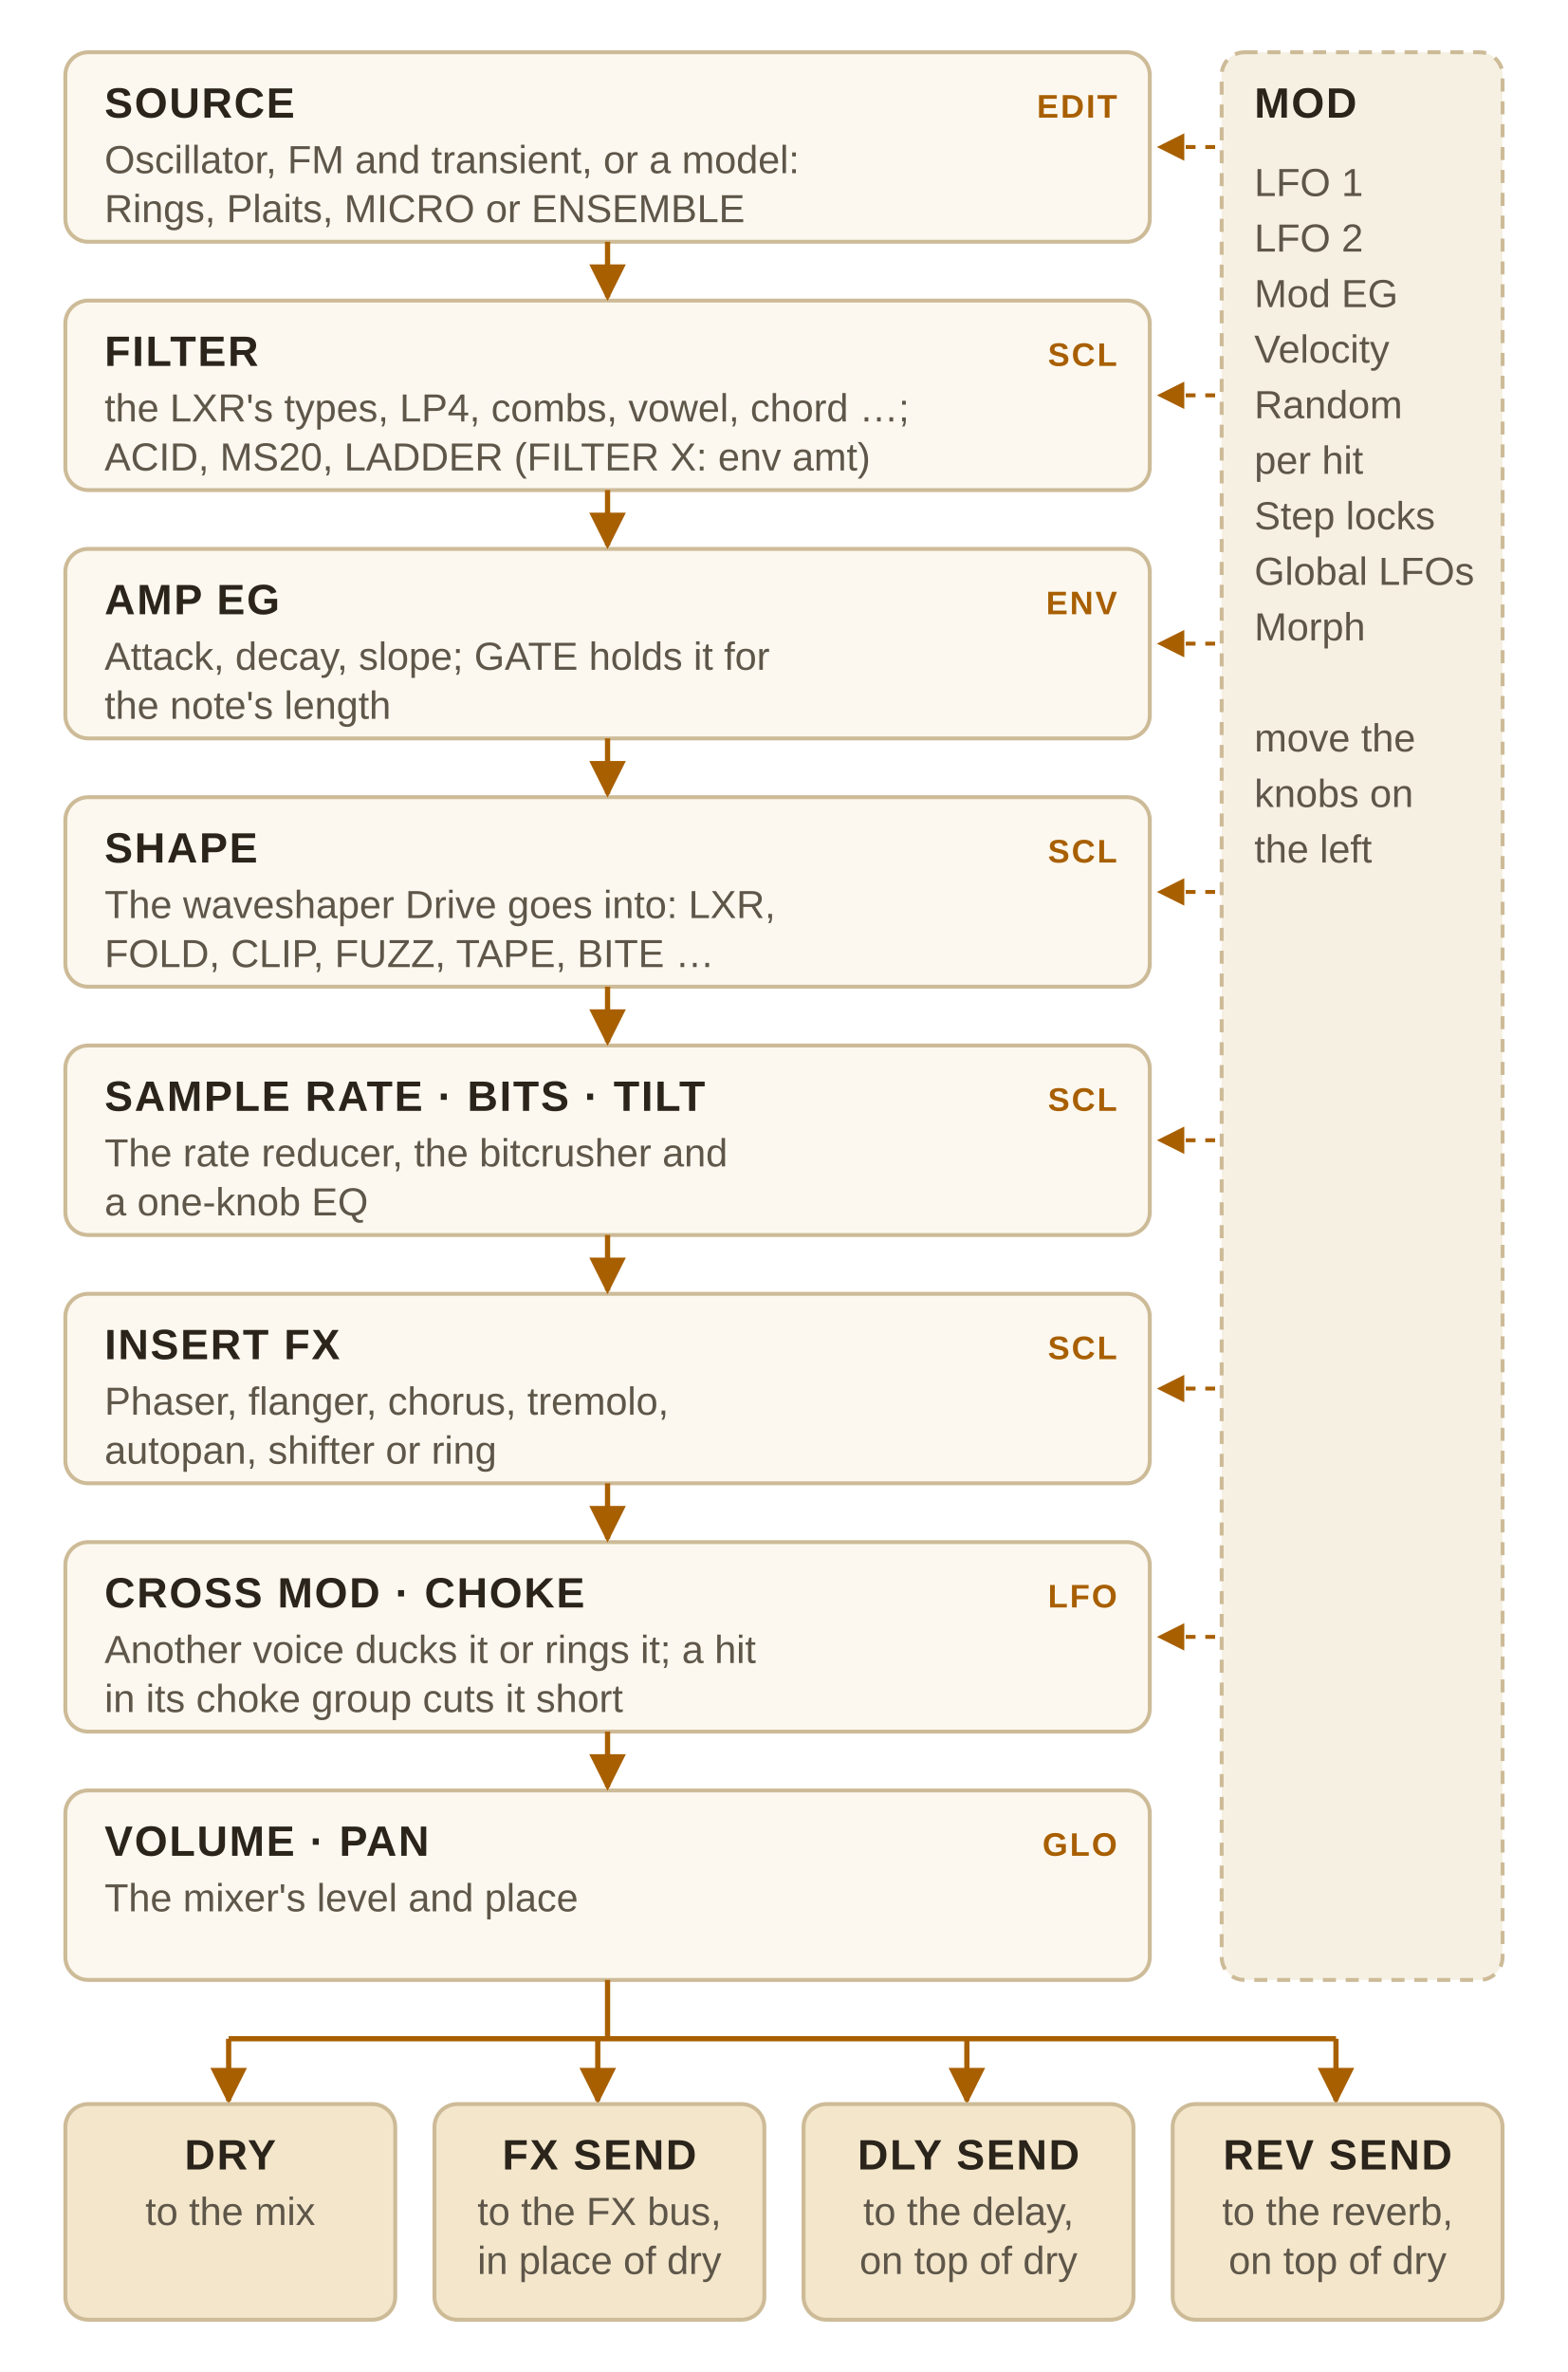
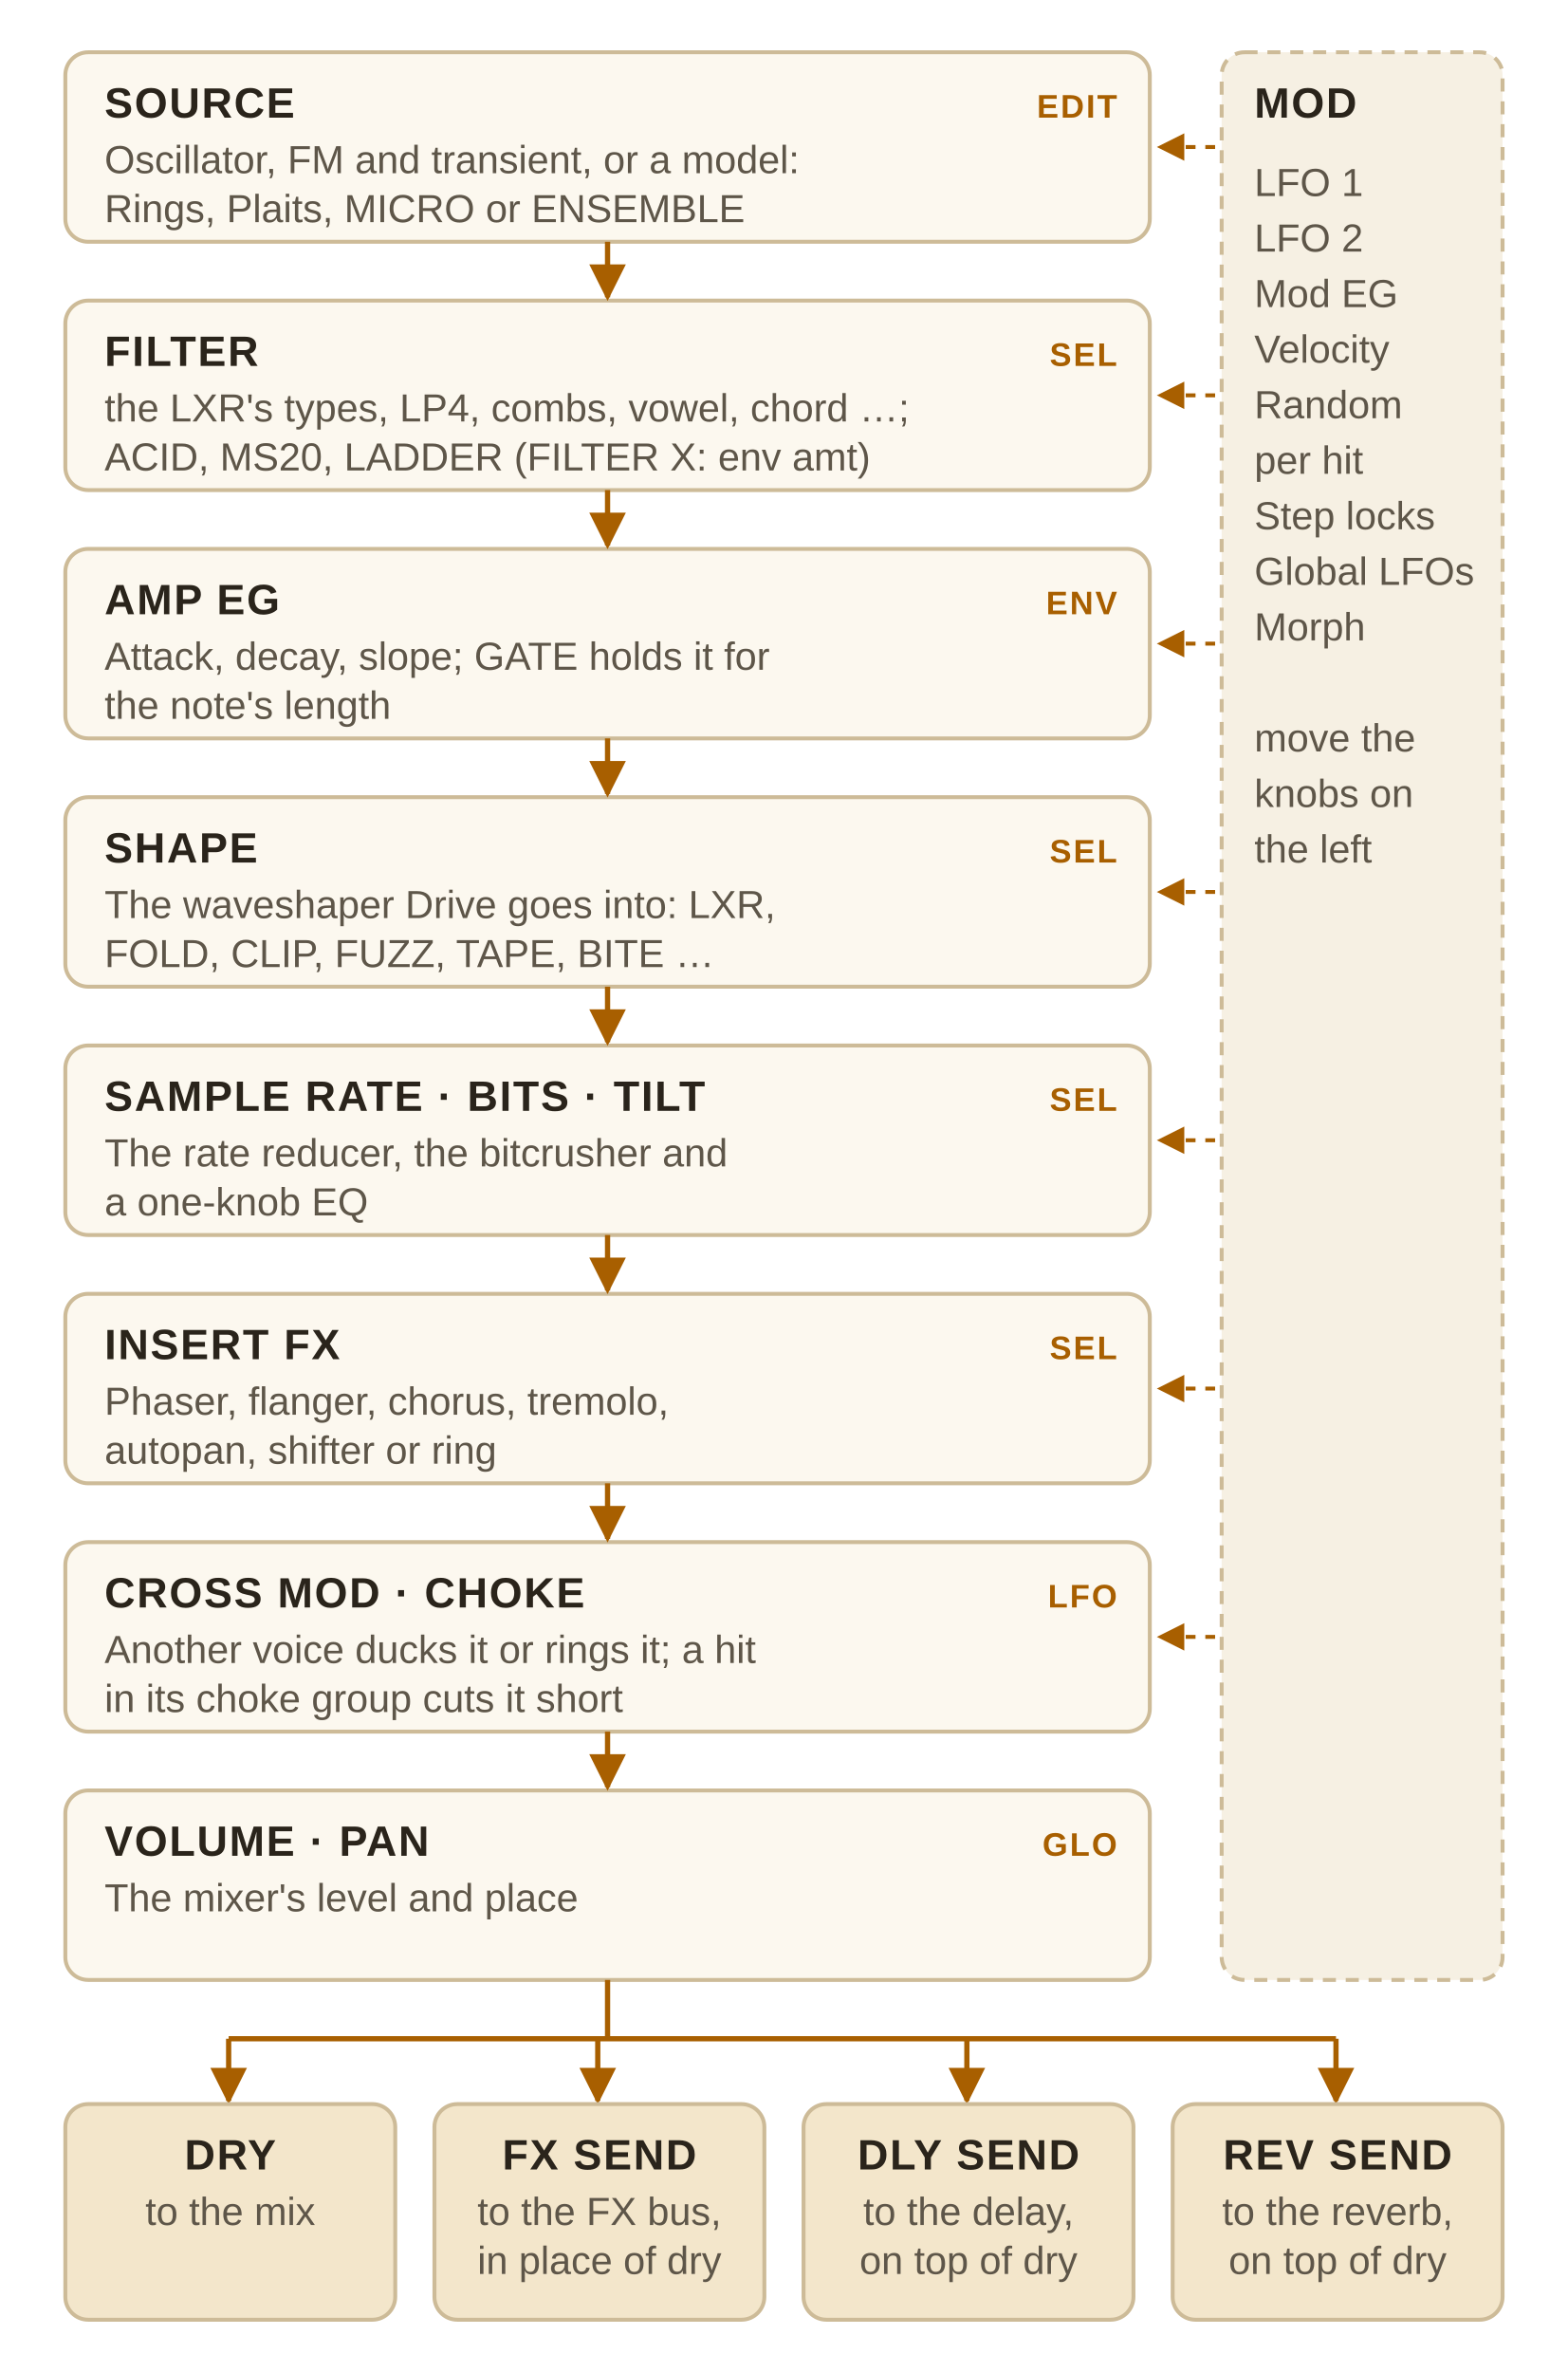
<svg xmlns="http://www.w3.org/2000/svg" viewBox="0 0 480 726" width="480" height="726" role="img" aria-label="Signal flow of one track: source, filter, amp EG, shape, sample rate, bits and tilt, insert FX, cross mod and choke, volume and pan, then dry, FX send, delay send and reverb send">
  <style>
.bx { fill: #fcf8ef; stroke: #cdbb98; stroke-width: 1.2; }
.bx.k { fill: #f3e6cb; }
.md { fill: #f6f0e3; stroke: #cdbb98; stroke-width: 1.2; stroke-dasharray: 4 3; }
.t { font: 700 13px -apple-system, BlinkMacSystemFont, "Segoe UI", "Helvetica Neue", Arial, sans-serif; fill: #2a241b; letter-spacing: .04em; }
.d { font: 12px -apple-system, BlinkMacSystemFont, "Segoe UI", "Helvetica Neue", Arial, sans-serif; fill: #5e5649; }
.p { font: 700 10px -apple-system, BlinkMacSystemFont, "Segoe UI", "Helvetica Neue", Arial, sans-serif; fill: #a85f00; letter-spacing: .06em; text-anchor: end; }
.c { text-anchor: middle; }
.a { stroke: #a85f00; stroke-width: 1.6; fill: none; }
.a.m { stroke-dasharray: 3 3; stroke-width: 1.2; }
.h { fill: #a85f00; }
@media (prefers-color-scheme: dark) {
  .bx { fill: #1a1713; stroke: #4a4135; } .bx.k { fill: #2a2318; } .md { fill: #15130f; stroke: #4a4135; }
  .t { fill: #ece4d3; } .d { fill: #b3aa99; } .p { fill: #f5b04f; } .a { stroke: #f5b04f; } .h { fill: #f5b04f; }
}
</style>
  <defs>
    <marker id="ah" viewBox="0 0 10 10" refX="9" refY="5" markerWidth="7" markerHeight="7" orient="auto-start-reverse">
      <path class="h" d="M0 0L10 5L0 10z" />
    </marker>
  </defs>
  <rect class="bx" x="20" y="16" width="332" height="58" rx="7" />
  <text class="t" x="32" y="36">SOURCE</text>
  <text class="d" x="32" y="53">Oscillator, FM and transient, or a model:</text>
  <text class="d" x="32" y="68">Rings, Plaits, MICRO or ENSEMBLE</text>
  <text class="p" x="342" y="36">EDIT</text>
  <rect class="bx" x="20" y="92" width="332" height="58" rx="7" />
  <text class="t" x="32" y="112">FILTER</text>
  <text class="d" x="32" y="129">the LXR's types, LP4, combs, vowel, chord …;</text>
  <text class="d" x="32" y="144">ACID, MS20, LADDER (FILTER X: env amt)</text>
-   <text class="p" x="342" y="112">SCL</text>
+   <text class="p" x="342" y="112">SEL</text>
  <path class="a" d="M186.0 74 V91" marker-end="url(#ah)" />
  <rect class="bx" x="20" y="168" width="332" height="58" rx="7" />
  <text class="t" x="32" y="188">AMP EG</text>
  <text class="d" x="32" y="205">Attack, decay, slope; GATE holds it for</text>
  <text class="d" x="32" y="220">the note's length</text>
  <text class="p" x="342" y="188">ENV</text>
  <path class="a" d="M186.0 150 V167" marker-end="url(#ah)" />
  <rect class="bx" x="20" y="244" width="332" height="58" rx="7" />
  <text class="t" x="32" y="264">SHAPE</text>
  <text class="d" x="32" y="281">The waveshaper Drive goes into: LXR,</text>
  <text class="d" x="32" y="296">FOLD, CLIP, FUZZ, TAPE, BITE …</text>
-   <text class="p" x="342" y="264">SCL</text>
+   <text class="p" x="342" y="264">SEL</text>
  <path class="a" d="M186.0 226 V243" marker-end="url(#ah)" />
  <rect class="bx" x="20" y="320" width="332" height="58" rx="7" />
  <text class="t" x="32" y="340">SAMPLE RATE · BITS · TILT</text>
  <text class="d" x="32" y="357">The rate reducer, the bitcrusher and</text>
  <text class="d" x="32" y="372">a one-knob EQ</text>
-   <text class="p" x="342" y="340">SCL</text>
+   <text class="p" x="342" y="340">SEL</text>
  <path class="a" d="M186.0 302 V319" marker-end="url(#ah)" />
  <rect class="bx" x="20" y="396" width="332" height="58" rx="7" />
  <text class="t" x="32" y="416">INSERT FX</text>
  <text class="d" x="32" y="433">Phaser, flanger, chorus, tremolo,</text>
  <text class="d" x="32" y="448">autopan, shifter or ring</text>
-   <text class="p" x="342" y="416">SCL</text>
+   <text class="p" x="342" y="416">SEL</text>
  <path class="a" d="M186.0 378 V395" marker-end="url(#ah)" />
  <rect class="bx" x="20" y="472" width="332" height="58" rx="7" />
  <text class="t" x="32" y="492">CROSS MOD · CHOKE</text>
  <text class="d" x="32" y="509">Another voice ducks it or rings it; a hit</text>
  <text class="d" x="32" y="524">in its choke group cuts it short</text>
  <text class="p" x="342" y="492">LFO</text>
  <path class="a" d="M186.0 454 V471" marker-end="url(#ah)" />
  <rect class="bx" x="20" y="548" width="332" height="58" rx="7" />
  <text class="t" x="32" y="568">VOLUME · PAN</text>
  <text class="d" x="32" y="585">The mixer's level and place</text>
  <text class="p" x="342" y="568">GLO</text>
  <path class="a" d="M186.0 530 V547" marker-end="url(#ah)" />
  <rect class="md" x="374" y="16" width="86" height="590" rx="7" />
  <text class="t" x="384" y="36">MOD</text>
  <text class="d" x="384" y="60">LFO 1</text>
  <text class="d" x="384" y="77">LFO 2</text>
  <text class="d" x="384" y="94">Mod EG</text>
  <text class="d" x="384" y="111">Velocity</text>
  <text class="d" x="384" y="128">Random</text>
  <text class="d" x="384" y="145">  per hit</text>
  <text class="d" x="384" y="162">Step locks</text>
  <text class="d" x="384" y="179">Global LFOs</text>
  <text class="d" x="384" y="196">Morph</text>
  <text class="d" x="384" y="213" />
  <text class="d" x="384" y="230">move the</text>
  <text class="d" x="384" y="247">knobs on</text>
  <text class="d" x="384" y="264">the left</text>
  <path class="a m" d="M372 45.0 H355" marker-end="url(#ah)" />
  <path class="a m" d="M372 121.0 H355" marker-end="url(#ah)" />
  <path class="a m" d="M372 197.0 H355" marker-end="url(#ah)" />
  <path class="a m" d="M372 273.0 H355" marker-end="url(#ah)" />
  <path class="a m" d="M372 349.0 H355" marker-end="url(#ah)" />
  <path class="a m" d="M372 425.0 H355" marker-end="url(#ah)" />
  <path class="a m" d="M372 501.0 H355" marker-end="url(#ah)" />
  <path class="a" d="M186.0 606 V624" />
  <path class="a" d="M70 624 H409" />
  <path class="a" d="M70 624 V643" marker-end="url(#ah)" />
  <rect class="bx k" x="20" y="644" width="101" height="66" rx="7" />
  <text class="t c" x="70.5" y="664">DRY</text>
  <text class="d c" x="70.5" y="681">to the mix</text>
  <path class="a" d="M183 624 V643" marker-end="url(#ah)" />
  <rect class="bx k" x="133" y="644" width="101" height="66" rx="7" />
  <text class="t c" x="183.5" y="664">FX SEND</text>
  <text class="d c" x="183.5" y="681">to the FX bus,</text>
  <text class="d c" x="183.5" y="696">in place of dry</text>
  <path class="a" d="M296 624 V643" marker-end="url(#ah)" />
  <rect class="bx k" x="246" y="644" width="101" height="66" rx="7" />
  <text class="t c" x="296.5" y="664">DLY SEND</text>
  <text class="d c" x="296.5" y="681">to the delay,</text>
  <text class="d c" x="296.5" y="696">on top of dry</text>
  <path class="a" d="M409 624 V643" marker-end="url(#ah)" />
  <rect class="bx k" x="359" y="644" width="101" height="66" rx="7" />
  <text class="t c" x="409.5" y="664">REV SEND</text>
  <text class="d c" x="409.5" y="681">to the reverb,</text>
  <text class="d c" x="409.5" y="696">on top of dry</text>
</svg>
